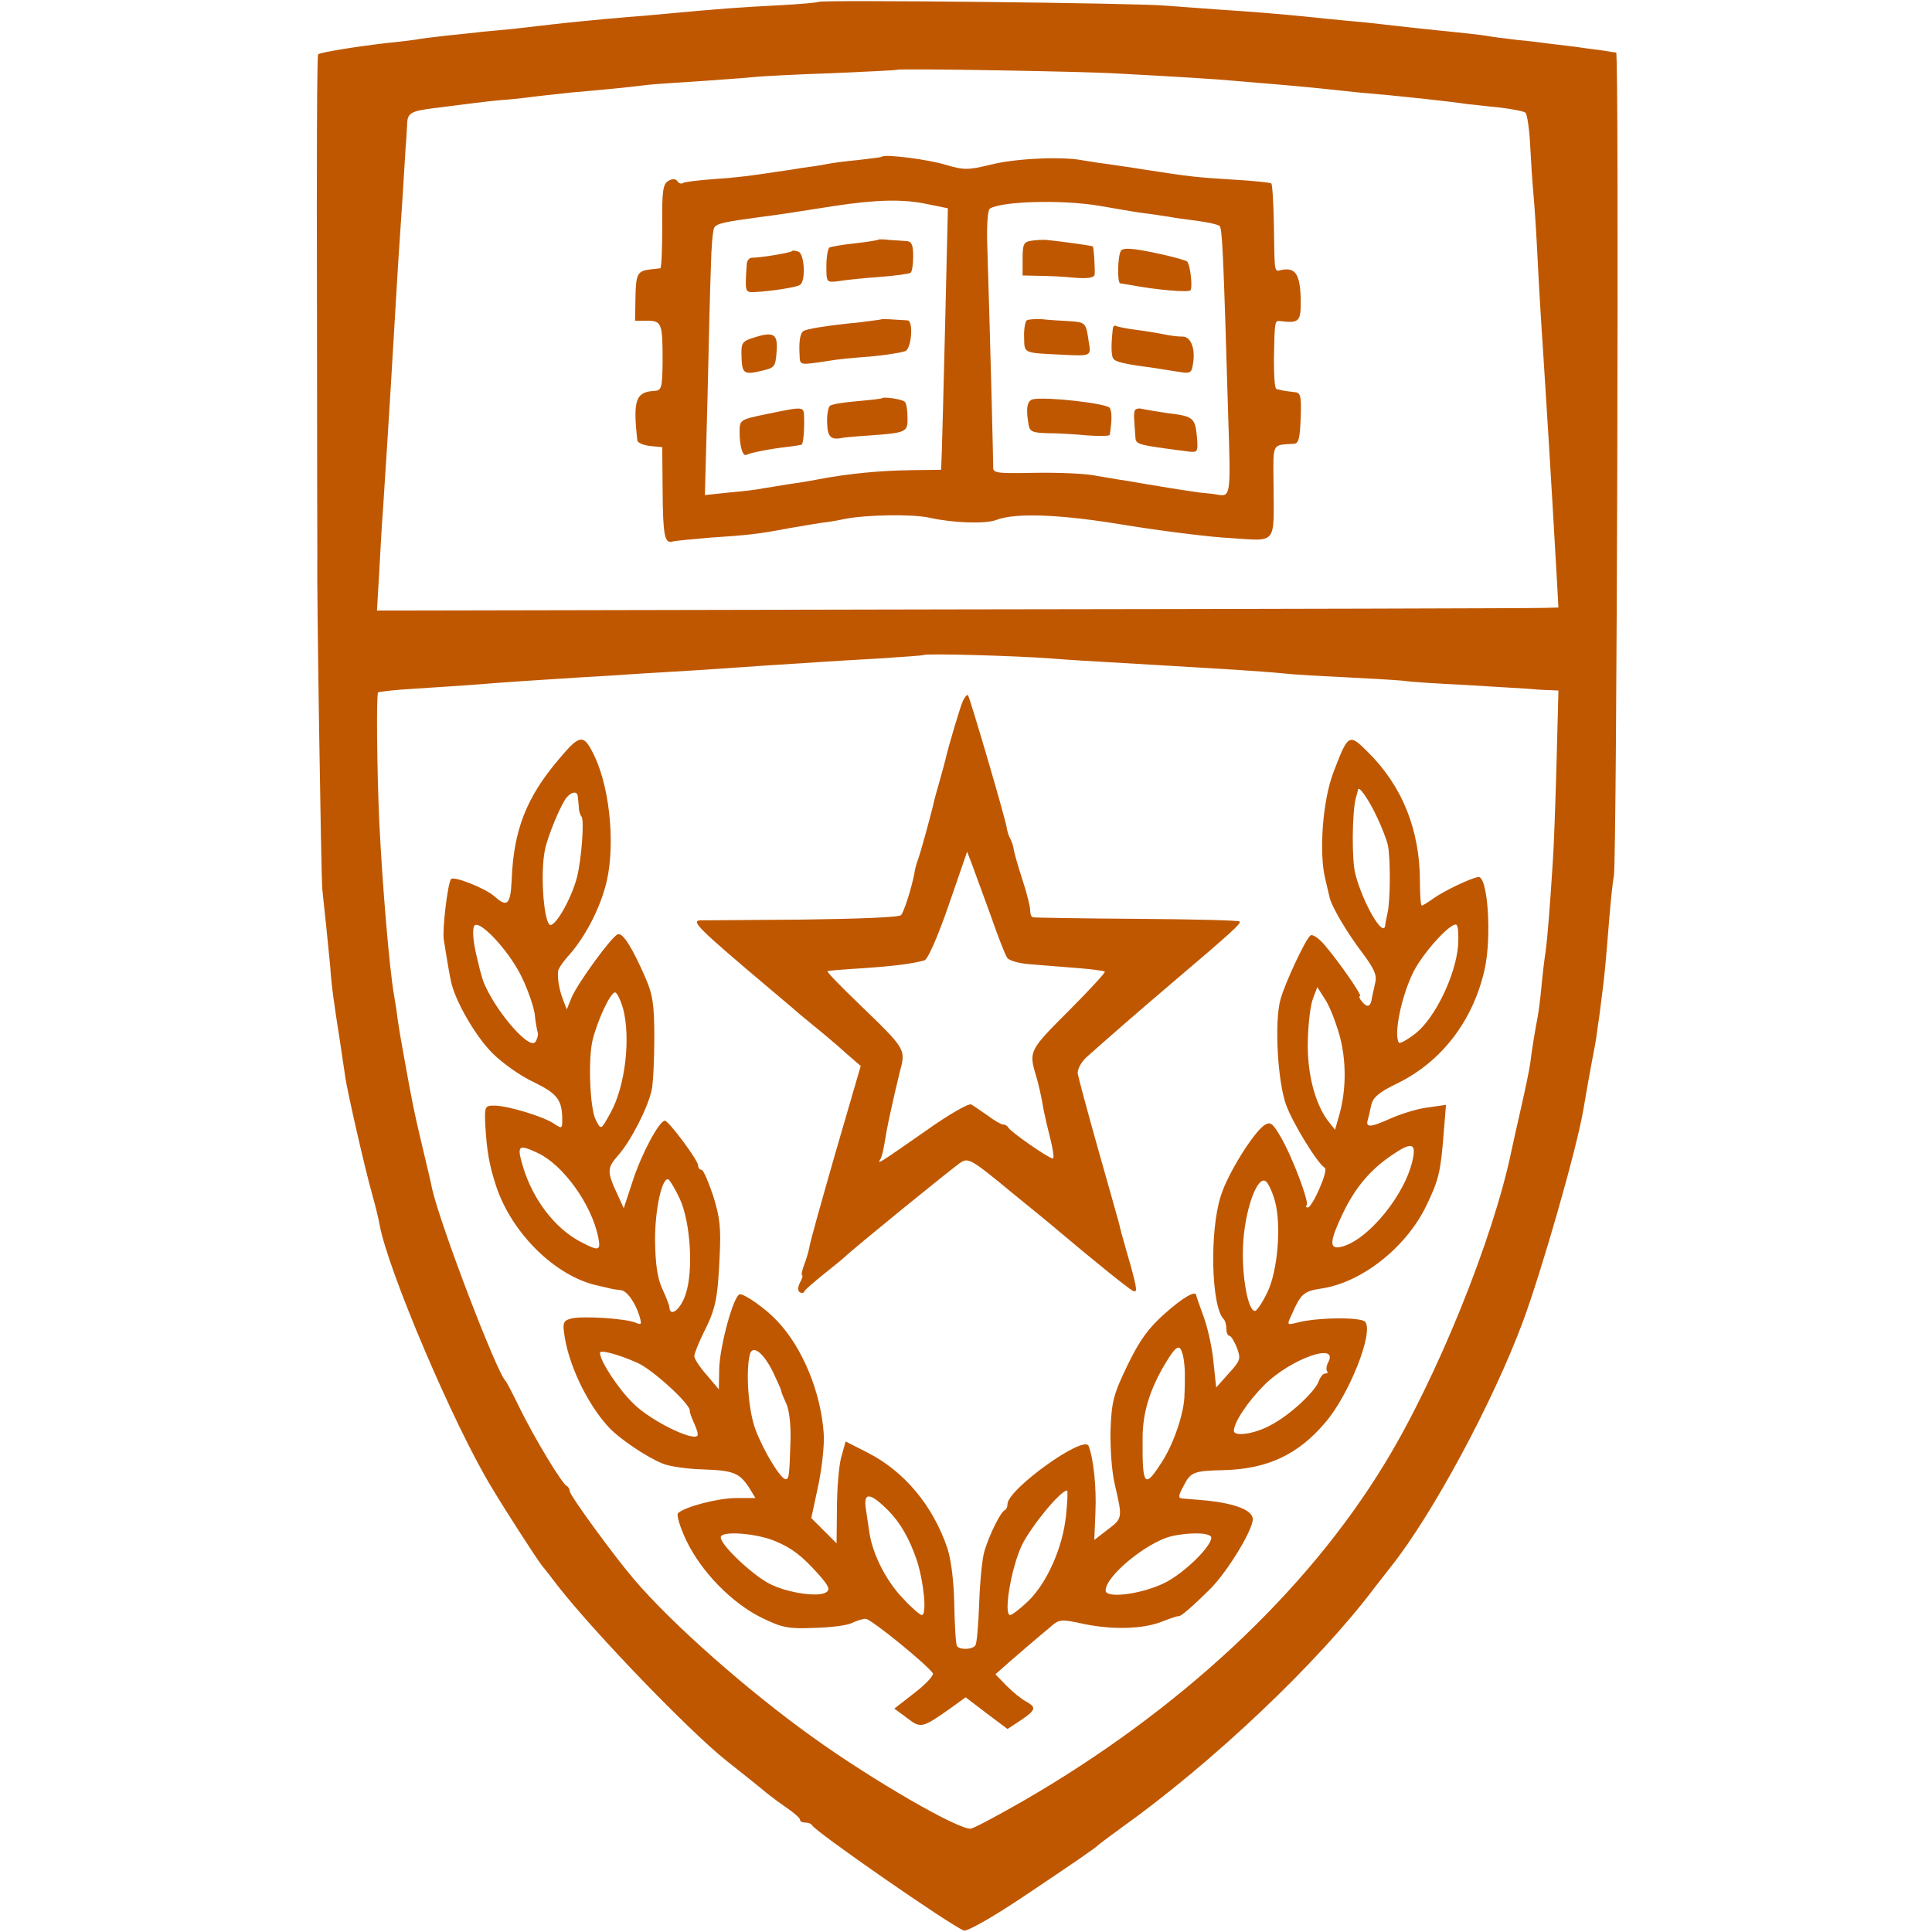
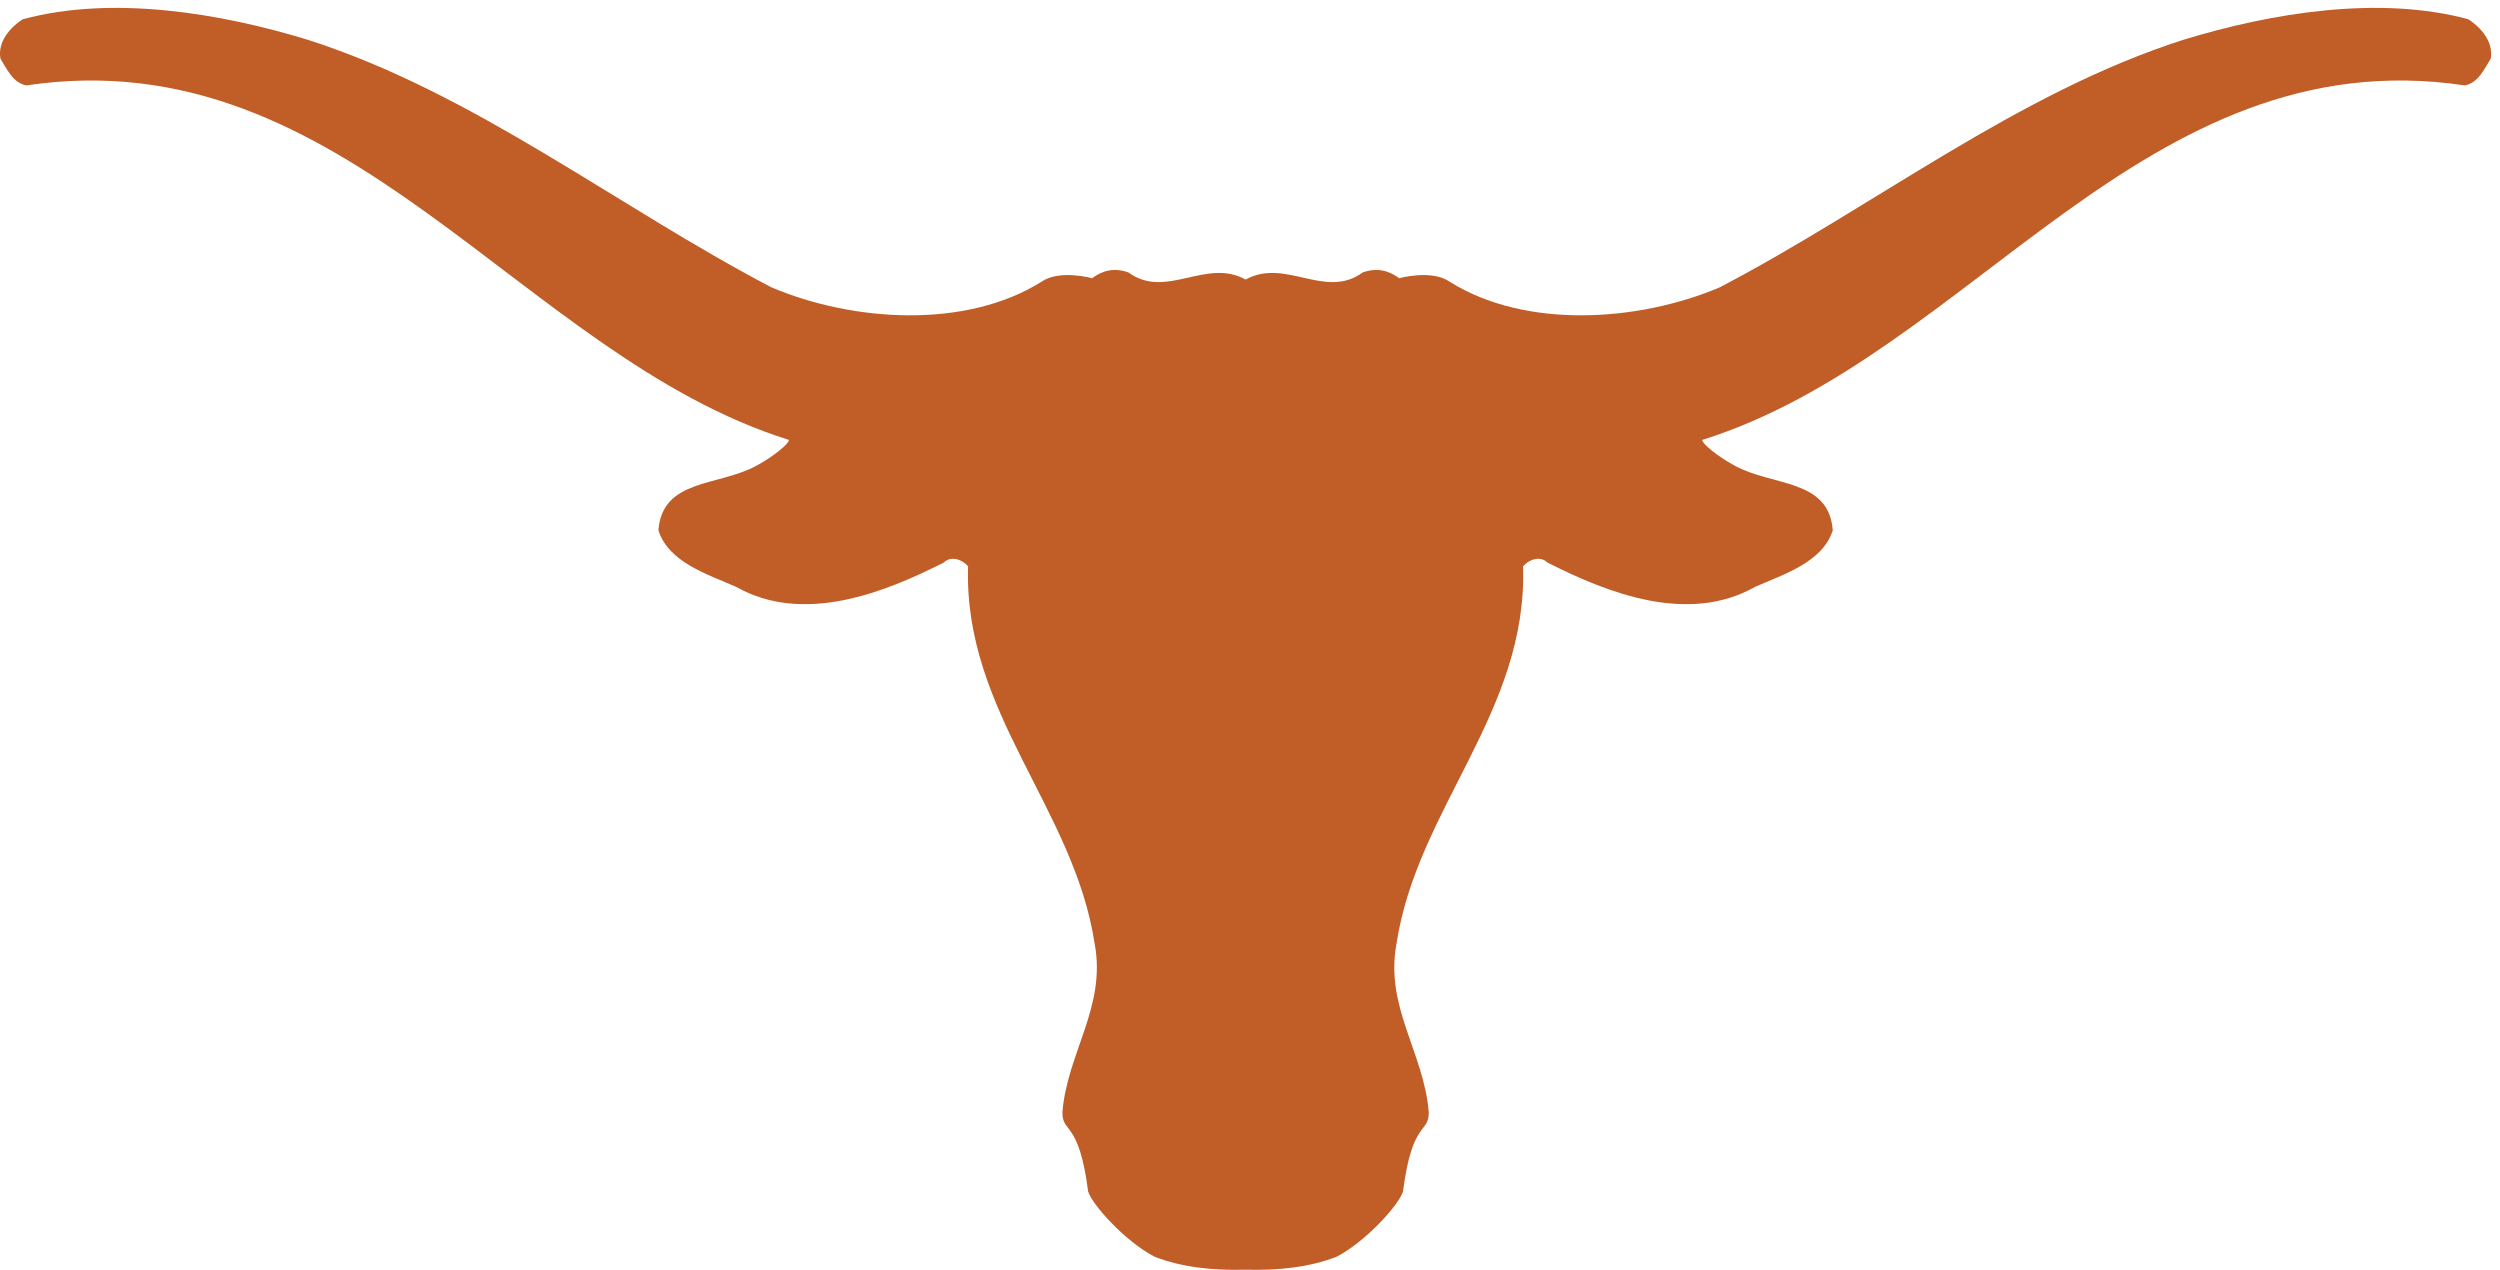
- <svg xmlns="http://www.w3.org/2000/svg" version="1.0" width="512pt" height="512pt" viewBox="0 0 512 512" preserveAspectRatio="xMidYMid meet">
-   <g transform="translate(0,512) scale(0.1,-0.1)" fill="#BF5700" stroke="none">
-     <path d="M2169 5115 c-3 -2 -49 -6 -104 -9 -100 -5 -155 -9 -295 -22 -41 -4 -88 -8 -105 -9 -71 -6 -173 -16 -205 -20 -19 -2 -62 -7 -95 -11 -33 -3 -71 -7 -85 -8 -14 -2 -56 -6 -93 -10 -37 -4 -76 -9 -85 -11 -9 -1 -44 -6 -77 -9 -86 -10 -177 -25 -182 -30 -3 -2 -4 -301 -3 -663 0 -362 1 -665 1 -673 -2 -66 10 -837 13 -875 2 -22 7 -65 10 -95 3 -30 8 -80 11 -110 4 -57 9 -91 26 -200 5 -36 12 -78 14 -95 6 -39 50 -234 71 -309 9 -32 18 -69 20 -82 22 -120 196 -530 297 -696 37 -62 121 -192 134 -208 7 -8 26 -33 43 -55 98 -125 348 -384 445 -461 63 -50 82 -65 106 -85 11 -9 35 -27 54 -40 19 -13 35 -27 35 -31 0 -5 6 -8 14 -8 8 0 16 -3 18 -7 7 -16 366 -265 402 -279 9 -3 71 32 151 85 148 99 197 133 205 141 3 3 30 23 60 45 244 174 521 437 670 634 14 18 35 45 46 59 110 138 271 437 350 650 50 135 143 459 160 561 5 30 19 110 29 161 4 19 8 49 10 65 3 17 7 50 10 75 7 50 10 86 20 209 4 47 9 96 12 110 8 47 14 2181 6 2182 -4 0 -17 2 -28 4 -11 2 -47 6 -80 11 -33 4 -67 8 -75 9 -8 1 -43 6 -78 9 -35 4 -72 9 -82 11 -18 3 -55 7 -182 20 -29 3 -73 8 -98 11 -25 3 -65 7 -90 9 -25 2 -70 7 -100 10 -78 8 -152 14 -245 20 -44 3 -105 8 -135 10 -70 7 -916 16 -921 10z m796 -190 c164 -9 252 -14 315 -20 146 -12 187 -16 235 -21 28 -3 66 -7 85 -9 107 -9 236 -23 290 -31 14 -1 52 -6 85 -9 33 -4 64 -10 68 -14 4 -5 10 -42 12 -84 2 -41 6 -102 9 -134 3 -32 8 -110 11 -173 3 -63 8 -142 10 -175 2 -33 7 -103 10 -155 3 -52 8 -124 10 -160 5 -79 13 -220 20 -340 l5 -90 -38 -1 c-20 -1 -725 -3 -1565 -4 l-1528 -3 6 102 c3 55 7 130 10 166 5 78 16 246 20 315 6 98 16 271 20 335 7 100 18 271 20 310 2 19 3 47 4 62 1 29 10 34 76 42 85 11 141 18 175 21 19 1 58 5 85 9 28 3 73 8 100 11 28 2 77 7 110 10 33 3 74 8 90 10 17 2 80 6 140 10 61 4 126 9 145 11 19 2 112 7 205 10 94 4 171 8 173 9 4 4 491 -4 587 -10z m-180 -1550 c50 -4 119 -8 155 -10 64 -4 176 -10 335 -20 44 -3 103 -7 130 -10 28 -3 101 -7 163 -10 62 -3 129 -7 150 -9 20 -3 93 -8 162 -11 69 -4 143 -9 165 -10 22 -2 50 -4 63 -4 l22 -1 -5 -192 c-3 -106 -7 -224 -10 -263 -7 -111 -14 -201 -19 -237 -3 -18 -8 -60 -11 -93 -3 -33 -8 -69 -10 -80 -5 -24 -16 -90 -20 -125 -2 -14 -13 -68 -25 -120 -12 -52 -23 -103 -25 -112 -48 -231 -197 -600 -335 -826 -207 -341 -545 -656 -959 -895 -68 -39 -130 -72 -138 -73 -30 -5 -259 127 -419 242 -172 123 -374 301 -475 420 -52 61 -169 221 -169 232 0 5 -4 12 -8 14 -12 5 -84 124 -123 203 -19 39 -36 72 -39 75 -23 21 -172 410 -195 510 -1 8 -12 53 -23 100 -24 100 -30 130 -52 253 -6 32 -13 74 -16 94 -2 20 -7 50 -10 67 -12 68 -31 293 -39 461 -6 134 -8 335 -3 340 2 2 46 7 98 10 52 3 120 8 150 10 70 6 194 14 290 20 41 2 113 7 160 10 47 3 121 7 165 10 44 3 116 8 160 11 125 8 181 12 305 19 63 4 116 8 118 9 4 5 246 -2 337 -9z" />
-     <path d="M2338 4705 c-2 -2 -30 -5 -63 -9 -33 -3 -71 -8 -85 -11 -13 -3 -42 -7 -65 -10 -22 -4 -51 -8 -65 -10 -71 -11 -111 -16 -173 -20 -38 -3 -73 -7 -77 -10 -5 -3 -11 -1 -15 5 -4 6 -13 7 -23 1 -15 -8 -18 -25 -17 -120 0 -61 -2 -111 -5 -112 -3 0 -15 -2 -27 -3 -34 -4 -38 -12 -39 -77 l-1 -59 32 0 c39 0 41 -7 41 -110 -1 -70 -3 -75 -23 -76 -48 -3 -56 -24 -44 -131 0 -6 16 -13 34 -15 l32 -3 1 -116 c1 -118 5 -141 27 -134 7 2 50 6 97 10 102 7 126 9 210 25 36 6 76 13 90 15 14 1 41 6 60 10 57 11 179 13 223 3 63 -14 148 -17 177 -6 52 20 173 15 345 -14 94 -15 218 -31 276 -34 125 -8 115 -20 114 144 -1 111 -5 102 55 106 12 1 15 17 17 69 2 60 0 67 -18 68 -10 1 -23 3 -29 4 -5 1 -13 3 -17 4 -5 0 -7 36 -7 79 2 102 2 103 17 101 51 -6 55 -2 54 61 -2 63 -14 81 -49 75 -22 -5 -20 -14 -22 117 -1 59 -4 109 -7 112 -2 2 -47 7 -101 10 -95 6 -110 7 -238 27 -36 6 -81 12 -100 15 -19 2 -46 7 -60 9 -55 11 -180 5 -243 -11 -62 -15 -72 -15 -120 -1 -44 14 -161 29 -169 22z m120 -126 l54 -11 -7 -296 c-4 -164 -8 -319 -9 -347 l-2 -50 -79 -1 c-82 -1 -166 -9 -245 -24 -25 -5 -63 -11 -85 -14 -23 -4 -50 -8 -62 -10 -12 -3 -52 -8 -89 -11 l-66 -7 7 258 c3 143 7 300 9 349 1 50 5 96 9 102 7 11 27 15 123 28 55 7 92 13 194 29 112 17 183 19 248 5z m453 -4 c24 -4 53 -9 64 -11 11 -2 40 -7 65 -10 25 -3 52 -8 61 -9 9 -2 40 -6 70 -10 30 -4 57 -10 61 -14 7 -6 10 -65 23 -508 7 -206 6 -210 -28 -204 -4 1 -27 4 -50 6 -23 3 -67 10 -97 15 -30 5 -73 12 -95 16 -22 3 -60 10 -85 14 -25 5 -95 8 -157 7 -107 -2 -112 -1 -111 18 0 17 -6 274 -16 598 -1 43 2 81 7 84 32 20 190 24 288 8z" />
-     <path d="M2328 4485 c-2 -2 -30 -6 -63 -10 -32 -3 -63 -9 -67 -11 -4 -3 -8 -25 -8 -49 0 -44 0 -44 33 -40 17 3 66 8 107 11 41 3 78 8 83 11 4 2 7 22 7 44 0 30 -4 39 -17 40 -10 1 -30 2 -45 3 -15 2 -29 2 -30 1z" />
-     <path d="M2098 4454 c-5 -4 -81 -17 -105 -17 -7 0 -13 -7 -14 -16 -5 -76 -5 -76 21 -75 41 2 109 12 120 19 16 10 12 82 -4 88 -8 3 -16 4 -18 1z" />
-     <path d="M2337 4274 c-1 -1 -27 -4 -57 -8 -92 -9 -145 -18 -152 -24 -8 -8 -11 -28 -9 -63 1 -28 -1 -27 79 -15 15 3 63 8 107 11 44 4 87 11 95 15 16 9 21 80 5 81 -45 3 -66 4 -68 3z" />
-     <path d="M2000 4226 c-33 -10 -36 -14 -35 -48 1 -48 6 -52 52 -41 36 8 38 11 41 50 4 48 -7 55 -58 39z" />
-     <path d="M2338 4065 c-2 -2 -31 -5 -65 -8 -35 -3 -67 -8 -73 -12 -5 -3 -9 -24 -8 -46 1 -38 10 -46 43 -39 6 1 37 4 70 6 98 7 101 9 100 48 0 19 -3 37 -7 41 -6 7 -55 14 -60 10z" />
-     <path d="M2033 4023 c-73 -15 -73 -16 -73 -48 0 -39 9 -67 19 -60 9 5 64 16 110 21 18 2 35 5 36 6 4 5 7 40 6 71 -1 31 1 30 -98 10z" />
-     <path d="M2733 4482 c-20 -3 -23 -9 -23 -48 l0 -44 43 -1 c23 0 66 -2 95 -5 36 -3 52 0 53 9 1 15 -2 71 -5 74 -2 2 -89 14 -121 17 -11 1 -30 0 -42 -2z" />
-     <path d="M2971 4456 c-9 -12 -11 -86 -2 -87 3 0 17 -3 31 -5 64 -12 151 -20 155 -13 6 9 -1 68 -9 76 -3 3 -42 14 -86 23 -57 12 -83 14 -89 6z" />
-     <path d="M2721 4271 c-4 -3 -8 -24 -7 -45 1 -43 -4 -41 101 -46 78 -4 77 -4 70 36 -7 49 -8 50 -52 53 -21 1 -53 3 -71 5 -17 1 -36 0 -41 -3z" />
-     <path d="M2949 4248 c-5 -44 -4 -70 1 -78 5 -9 31 -15 101 -24 19 -3 50 -8 70 -11 35 -6 37 -4 41 24 6 39 -7 70 -29 69 -10 0 -31 2 -48 6 -16 3 -50 9 -75 12 -24 3 -48 8 -52 10 -4 3 -9 -1 -9 -8z" />
-     <path d="M2738 4062 c-16 -3 -20 -24 -12 -68 3 -18 11 -21 51 -22 27 0 74 -3 106 -6 31 -2 58 -2 58 2 6 38 6 60 0 71 -8 12 -167 30 -203 23z" />
-     <path d="M3008 4033 c-3 -4 -3 -18 -2 -30 1 -13 2 -31 3 -42 1 -19 5 -20 136 -37 30 -4 30 -3 27 39 -5 50 -10 54 -77 62 -27 4 -57 9 -67 11 -9 3 -18 1 -20 -3z" />
-     <path d="M2552 3263 c-7 -15 -39 -122 -47 -158 -1 -5 -8 -30 -15 -55 -7 -25 -14 -49 -15 -55 -5 -24 -37 -141 -43 -155 -3 -8 -7 -22 -8 -30 -7 -40 -28 -106 -36 -115 -5 -6 -111 -10 -261 -12 -139 -1 -260 -2 -271 -2 -26 -1 -6 -21 180 -178 27 -23 59 -50 71 -60 11 -10 38 -32 60 -50 21 -17 55 -46 76 -65 l38 -33 -67 -230 c-36 -126 -68 -239 -69 -250 -2 -11 -8 -32 -14 -47 -6 -16 -8 -28 -5 -28 2 0 0 -9 -6 -19 -6 -12 -6 -22 -1 -25 5 -4 11 -3 13 2 1 4 26 25 53 47 28 22 52 42 55 45 14 15 289 239 307 250 19 12 30 6 129 -76 60 -49 118 -96 129 -106 95 -80 183 -151 196 -158 14 -8 13 2 -6 71 -13 44 -23 82 -24 84 0 3 -1 6 -2 8 0 1 -2 9 -4 17 -2 8 -27 96 -55 195 -28 99 -52 189 -54 200 -1 11 9 30 23 43 47 42 135 119 221 192 166 141 190 163 185 168 -3 3 -126 6 -273 7 -147 1 -270 3 -274 4 -5 0 -8 9 -8 19 0 10 -9 46 -20 79 -11 34 -21 69 -23 79 -1 11 -6 24 -9 30 -4 6 -9 21 -11 35 -6 31 -97 342 -102 347 -2 2 -8 -5 -13 -15z m73 -568 c19 -55 39 -106 44 -113 4 -7 30 -15 57 -17 27 -2 83 -7 124 -10 41 -3 76 -8 78 -10 2 -2 -41 -49 -96 -104 -105 -105 -106 -107 -86 -173 6 -20 14 -54 20 -91 3 -15 11 -50 18 -77 7 -28 10 -50 6 -50 -11 0 -114 72 -118 82 -2 4 -8 8 -14 8 -5 0 -24 11 -41 24 -18 12 -37 26 -43 29 -7 4 -60 -27 -118 -68 -126 -88 -131 -91 -124 -79 4 5 9 25 12 44 3 19 8 46 11 60 3 14 8 36 11 50 3 14 11 48 18 77 17 63 18 61 -105 180 -49 47 -88 87 -86 89 1 2 43 5 92 8 87 6 133 12 165 21 9 3 35 62 64 146 l49 142 13 -34 c7 -19 29 -79 49 -134z" />
-     <path d="M1481 3108 c-86 -101 -120 -188 -125 -320 -3 -66 -12 -74 -46 -43 -24 21 -109 55 -115 45 -9 -14 -23 -133 -19 -160 6 -37 13 -82 19 -110 10 -51 66 -148 111 -192 25 -25 74 -60 109 -76 63 -31 75 -47 75 -101 0 -22 -1 -23 -23 -8 -30 19 -122 47 -157 47 -25 0 -26 -2 -24 -51 4 -70 11 -109 30 -166 42 -122 154 -233 264 -259 19 -4 38 -9 43 -10 4 -1 14 -2 22 -3 16 -1 39 -33 50 -70 6 -21 5 -23 -11 -16 -28 11 -139 18 -169 11 -21 -5 -24 -11 -20 -39 10 -80 60 -186 117 -248 28 -31 102 -81 145 -98 17 -7 64 -14 105 -15 82 -3 97 -9 123 -48 l17 -28 -51 0 c-48 0 -136 -23 -154 -40 -5 -4 5 -37 22 -73 40 -83 121 -166 201 -205 54 -26 70 -29 140 -26 43 1 87 7 98 13 12 6 28 11 36 11 14 0 160 -119 178 -144 4 -5 -18 -29 -48 -52 l-54 -42 34 -25 c36 -28 40 -27 115 26 l40 29 55 -42 56 -42 35 23 c41 28 42 34 14 50 -12 6 -35 25 -51 41 l-30 31 35 31 c35 30 55 48 109 93 25 22 28 23 92 9 79 -16 159 -13 209 8 21 8 39 14 40 13 4 -3 36 24 86 74 45 46 111 154 111 183 0 25 -52 44 -140 51 -19 2 -41 3 -48 4 -10 1 -9 8 3 30 20 40 26 43 108 45 116 3 197 41 269 126 63 73 129 239 106 267 -11 13 -127 12 -180 -2 -28 -7 -28 -7 -15 21 24 55 32 62 77 69 107 15 226 108 280 220 33 68 38 90 46 193 l6 74 -49 -7 c-26 -3 -71 -17 -100 -30 -51 -23 -65 -24 -58 -2 2 7 6 24 9 39 5 20 20 33 69 57 117 57 200 165 231 300 20 87 9 252 -17 247 -23 -5 -88 -36 -117 -56 -15 -11 -30 -20 -32 -20 -3 0 -5 28 -5 63 0 138 -47 254 -138 344 -50 50 -52 49 -91 -53 -29 -75 -39 -214 -22 -283 5 -20 10 -43 12 -51 7 -26 46 -92 87 -146 30 -40 38 -58 34 -76 -3 -13 -7 -32 -9 -41 -3 -25 -12 -29 -26 -12 -7 8 -10 15 -6 15 8 0 -57 93 -94 136 -15 18 -32 29 -37 25 -13 -9 -69 -129 -80 -171 -16 -61 -7 -219 16 -280 19 -50 83 -154 102 -165 10 -7 -33 -104 -45 -105 -5 0 -7 3 -3 6 7 8 -38 128 -69 181 -21 36 -27 41 -42 32 -29 -18 -99 -130 -117 -189 -30 -95 -25 -293 8 -326 4 -4 7 -16 7 -26 0 -10 4 -18 8 -18 4 0 13 -14 20 -32 11 -29 9 -34 -22 -68 l-33 -37 -7 66 c-3 36 -15 91 -26 121 -11 30 -20 56 -20 57 0 15 -36 -6 -83 -48 -44 -39 -67 -71 -99 -137 -37 -77 -42 -95 -45 -171 -1 -50 3 -111 12 -148 20 -86 20 -87 -20 -117 l-35 -27 3 73 c3 66 -5 142 -18 176 -12 31 -215 -115 -215 -154 0 -7 -3 -14 -7 -16 -11 -4 -41 -65 -54 -108 -6 -19 -12 -81 -14 -137 -2 -56 -6 -107 -10 -113 -7 -12 -42 -13 -49 -2 -3 5 -6 53 -7 108 -1 61 -8 118 -18 150 -38 113 -114 205 -213 255 l-57 29 -12 -43 c-6 -23 -11 -84 -11 -135 l-1 -92 -33 33 -34 34 18 84 c10 46 17 109 15 139 -7 109 -56 229 -124 300 -30 32 -84 70 -98 70 -16 0 -53 -134 -55 -197 l-1 -55 -32 38 c-18 20 -33 43 -33 50 0 7 11 34 24 61 32 63 38 89 43 201 4 78 1 105 -17 163 -13 38 -26 69 -31 69 -5 0 -9 5 -9 12 0 13 -78 118 -88 118 -15 0 -62 -88 -85 -159 l-24 -73 -15 33 c-30 64 -30 73 0 107 33 37 78 124 89 173 4 19 7 81 7 139 0 88 -4 114 -24 160 -36 82 -60 119 -73 114 -17 -7 -105 -128 -122 -167 l-13 -32 -10 26 c-10 26 -15 55 -13 75 0 6 14 27 31 45 39 45 75 112 93 175 29 97 16 258 -27 349 -29 61 -38 61 -95 -7z m2168 -153 c13 -27 26 -61 29 -75 7 -31 7 -147 -1 -180 -3 -14 -6 -28 -6 -32 -4 -36 -59 58 -79 135 -10 36 -9 162 1 202 3 11 6 21 6 23 3 10 30 -30 50 -73z m-2118 55 c1 -5 2 -19 3 -29 0 -11 4 -22 7 -25 8 -8 0 -114 -12 -161 -16 -61 -61 -137 -73 -125 -16 16 -24 139 -12 197 7 36 42 121 58 140 13 15 28 17 29 3z m-150 -476 c17 -34 33 -80 36 -101 2 -21 6 -43 8 -49 2 -6 -1 -17 -6 -25 -18 -26 -126 107 -143 176 -2 6 -6 21 -9 35 -12 46 -16 81 -11 95 10 24 91 -62 125 -131z m2483 79 c-7 -79 -61 -191 -113 -232 -22 -17 -42 -28 -44 -24 -14 22 7 124 39 188 25 49 93 125 112 125 6 0 8 -23 6 -57z m-314 -237 c18 -67 18 -141 0 -208 l-12 -42 -19 24 c-35 47 -56 129 -53 215 1 44 7 93 14 110 l11 29 21 -33 c12 -18 28 -60 38 -95z m-1899 72 c21 -79 6 -207 -33 -277 -26 -47 -25 -46 -39 -19 -16 30 -21 164 -8 214 14 54 47 124 59 124 5 0 14 -19 21 -42z m2094 -395 c-17 -96 -122 -224 -194 -238 -29 -5 -27 17 8 90 33 69 74 117 133 156 47 32 60 29 53 -8z m-2319 11 c67 -32 141 -135 159 -221 8 -39 3 -40 -50 -12 -66 36 -123 111 -149 197 -17 57 -13 61 40 36z m376 -122 c28 -62 36 -190 15 -252 -13 -40 -41 -62 -43 -35 0 6 -9 28 -19 50 -13 28 -18 65 -19 125 -1 84 19 174 36 164 4 -3 18 -26 30 -52z m1577 -6 c17 -64 7 -184 -20 -240 -13 -27 -28 -50 -33 -50 -18 -2 -35 89 -32 168 3 96 39 197 62 174 7 -7 17 -30 23 -52z m-1330 -453 c11 -24 21 -45 21 -48 0 -3 6 -18 13 -33 8 -16 13 -54 12 -97 -3 -97 -4 -105 -13 -105 -13 0 -59 75 -80 132 -19 50 -26 154 -15 198 7 28 36 6 62 -47z m1086 45 c3 -13 5 -34 5 -48 0 -14 0 -38 -1 -55 0 -46 -27 -128 -59 -178 -47 -74 -53 -67 -52 62 0 67 19 129 61 199 29 48 38 52 46 20z m-1445 -20 c40 -18 141 -110 138 -127 -1 -3 5 -18 12 -34 7 -15 11 -29 8 -32 -14 -14 -123 40 -168 84 -40 38 -90 114 -90 136 0 9 51 -5 100 -27z m1830 2 c-5 -9 -6 -20 -3 -24 3 -3 1 -6 -5 -6 -6 0 -13 -9 -17 -20 -9 -27 -77 -91 -128 -117 -41 -23 -97 -31 -97 -15 0 23 37 78 81 122 68 68 198 115 169 60z m-695 -407 c-9 -85 -50 -177 -100 -226 -21 -20 -43 -37 -48 -37 -18 0 2 123 31 185 24 49 102 145 120 145 2 0 1 -30 -3 -67z m-470 13 c32 -33 55 -74 74 -129 19 -57 28 -147 14 -147 -5 0 -27 19 -49 43 -45 46 -81 117 -90 175 -3 20 -7 48 -9 61 -8 48 10 47 60 -3z m-301 -80 c46 -19 72 -40 116 -89 27 -31 31 -40 19 -47 -20 -13 -98 -2 -146 21 -46 22 -133 104 -133 125 0 18 94 11 144 -10z m1156 9 c0 -24 -73 -95 -124 -120 -61 -30 -156 -42 -156 -20 0 38 106 125 171 143 49 12 109 11 109 -3z" />
-   </g>
+ <svg xmlns="http://www.w3.org/2000/svg" width="126" height="64" viewBox="0 0 126 64" fill="none">
+   <path d="M124.422 0.975C119.906 -0.252 114.438 0.659 110.041 2.006C101.642 4.7 94.472 10.405 86.667 14.486C82.546 16.229 76.88 16.585 73.077 14.208C72.166 13.561 70.516 14.023 70.516 14.023C69.988 13.628 69.396 13.477 68.68 13.732C66.778 15.12 64.797 12.98 62.778 14.089C60.758 12.98 58.777 15.12 56.876 13.732C56.159 13.477 55.568 13.628 55.04 14.023C55.04 14.023 53.388 13.561 52.477 14.208C48.675 16.585 43.009 16.229 38.889 14.486C31.083 10.405 23.914 4.7 15.515 2.006C11.117 0.659 5.649 -0.252 1.133 0.975C0.539 1.372 -0.135 2.085 0.023 2.957C0.341 3.472 0.658 4.185 1.331 4.304C17.496 1.887 26.211 17.932 39.761 22.171C39.787 22.343 38.995 23.003 38.136 23.465C36.221 24.522 33.382 24.113 33.184 26.727C33.699 28.352 35.679 28.947 37.106 29.58C40.474 31.483 44.515 29.898 47.565 28.352C47.921 27.995 48.516 28.193 48.792 28.55C48.555 35.88 54.141 40.754 55.171 47.568C55.766 50.737 53.785 53.074 53.547 56.045C53.521 57.142 54.379 56.416 54.841 60.047C55.04 60.707 56.69 62.556 58.183 63.335C59.56 63.878 61.157 64.036 62.778 63.993C64.398 64.036 65.995 63.878 67.372 63.335C68.865 62.556 70.516 60.707 70.712 60.047C71.176 56.416 72.034 57.142 72.008 56.045C71.77 53.074 69.789 50.737 70.383 47.568C71.414 40.754 77 35.88 76.762 28.55C77.04 28.193 77.634 27.995 77.99 28.352C81.04 29.898 85.081 31.483 88.45 29.58C89.876 28.947 91.856 28.352 92.371 26.727C92.173 24.113 89.333 24.522 87.42 23.465C86.56 23.003 85.768 22.343 85.794 22.171C99.344 17.932 108.06 1.887 124.224 4.304C124.897 4.185 125.214 3.472 125.531 2.957C125.684 2.086 125.012 1.373 124.417 0.976" fill="#C15D26" />
</svg>
